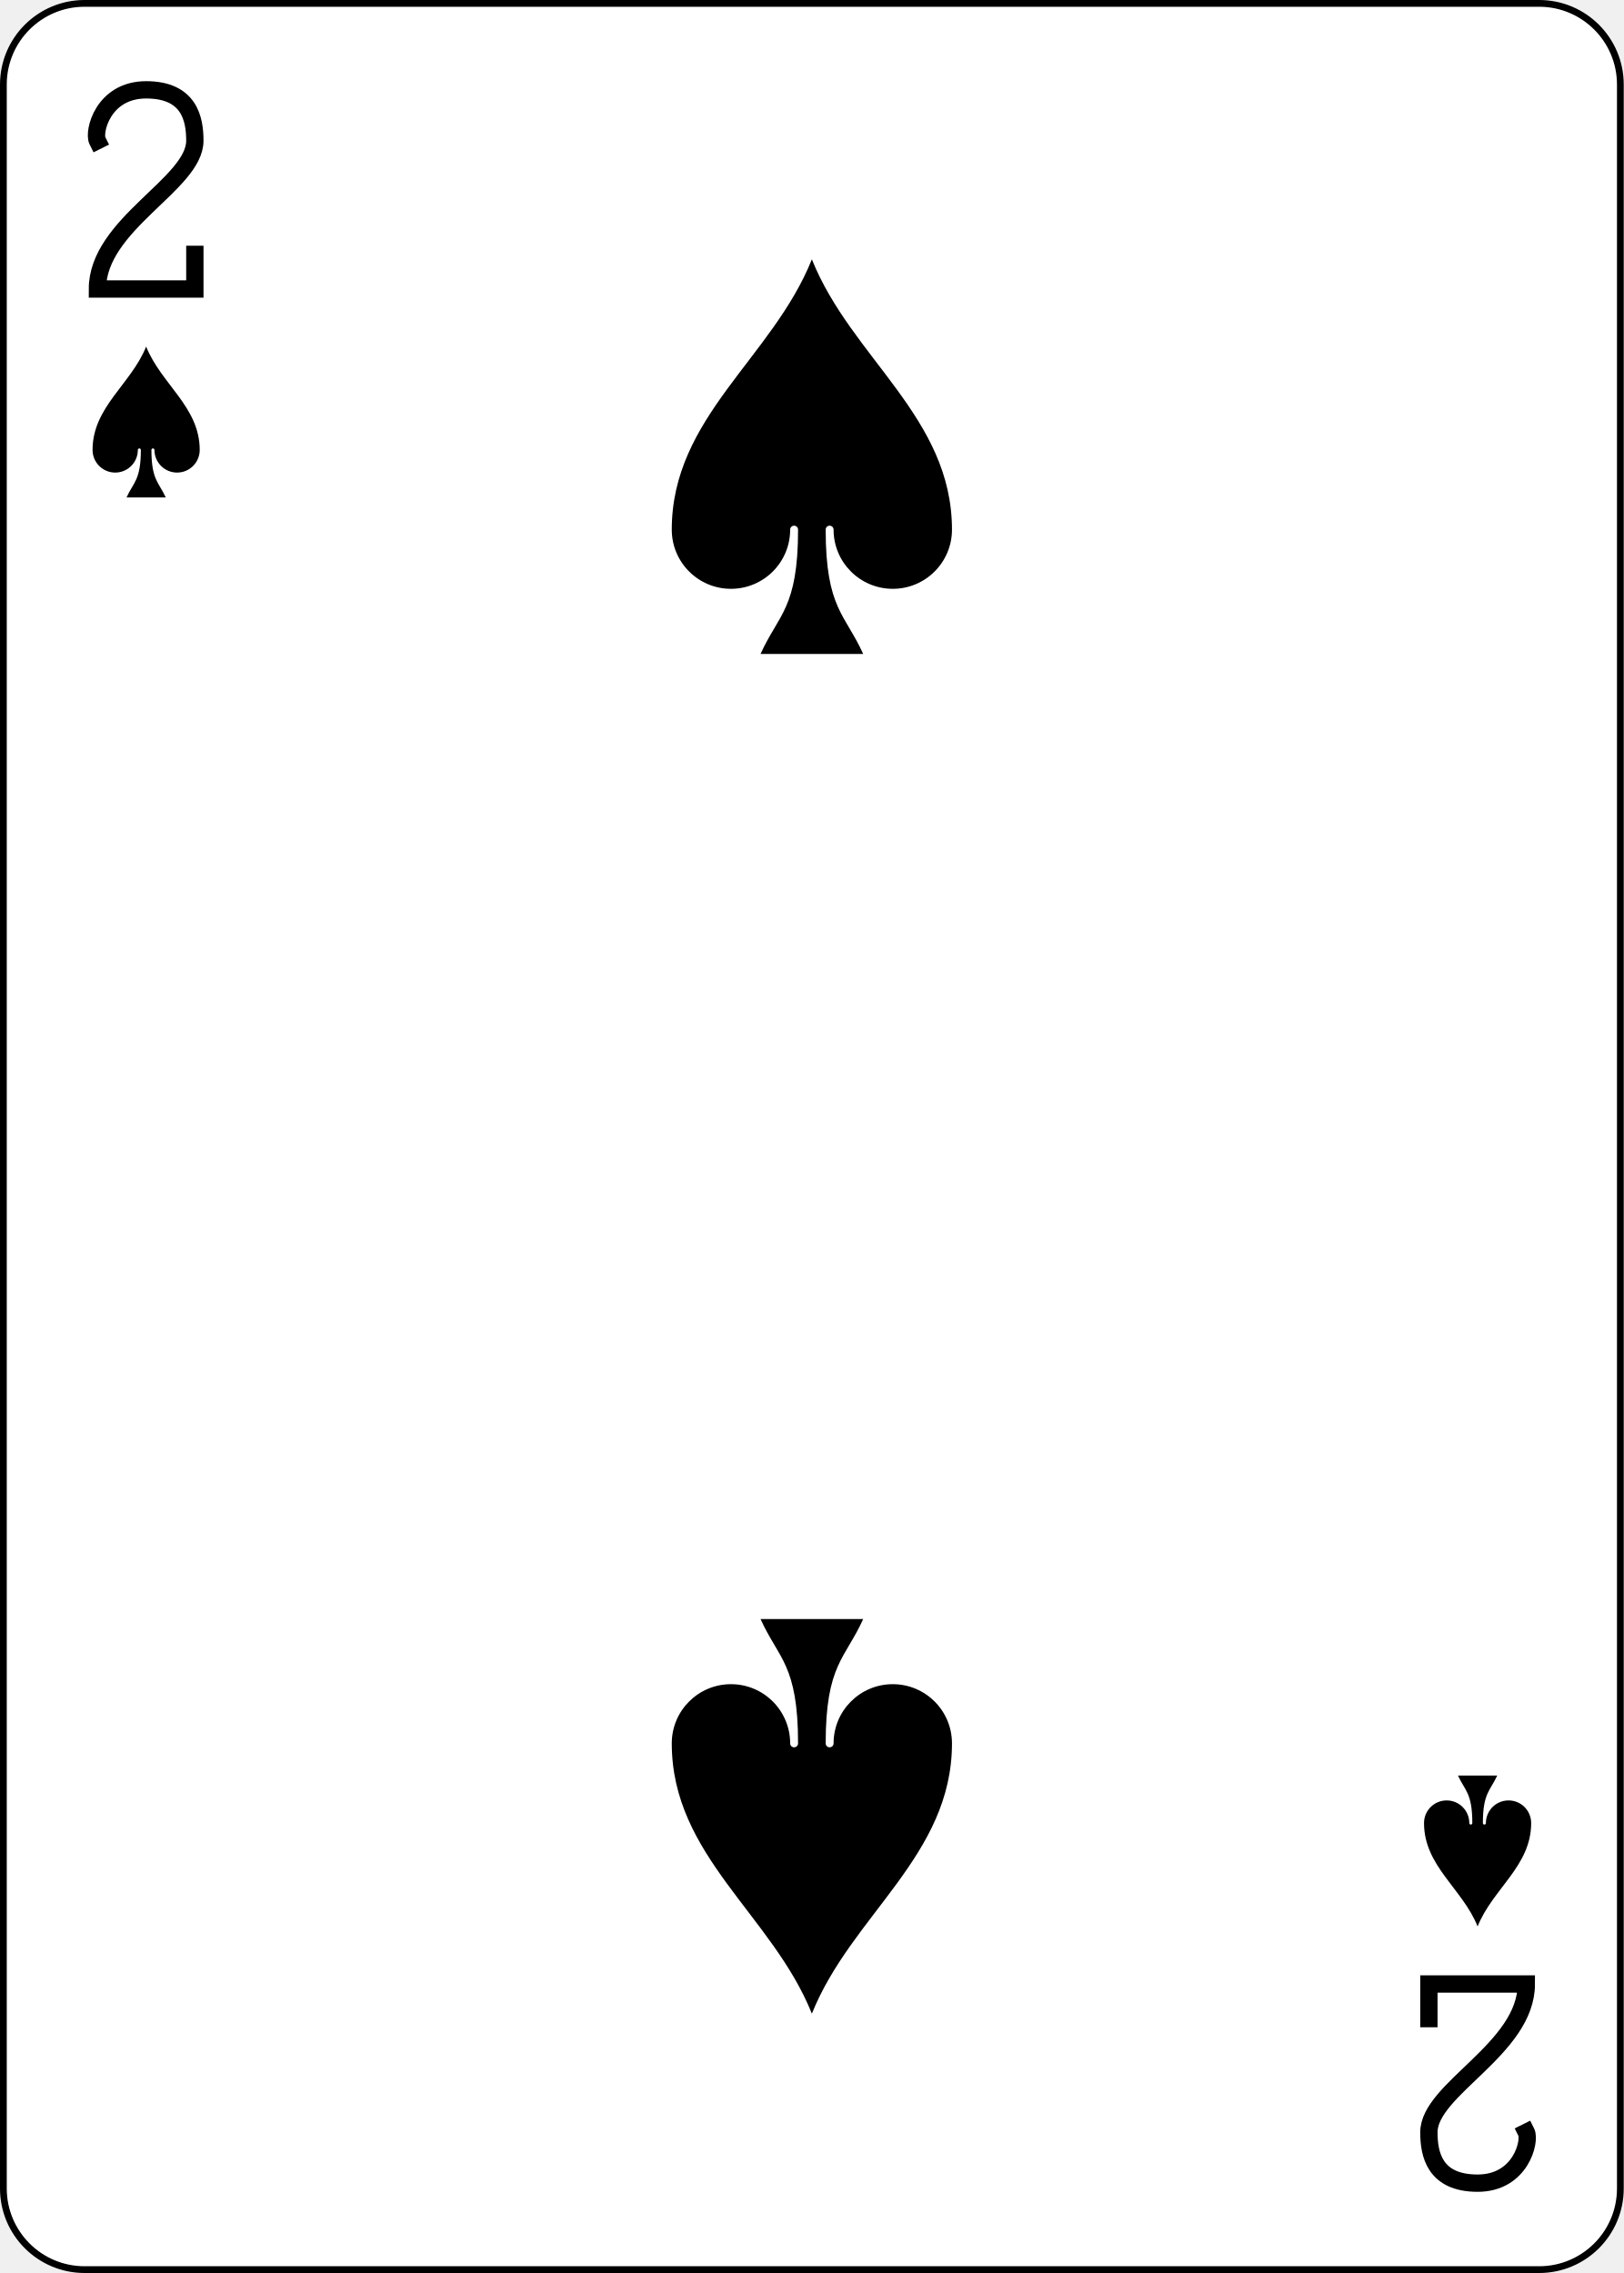
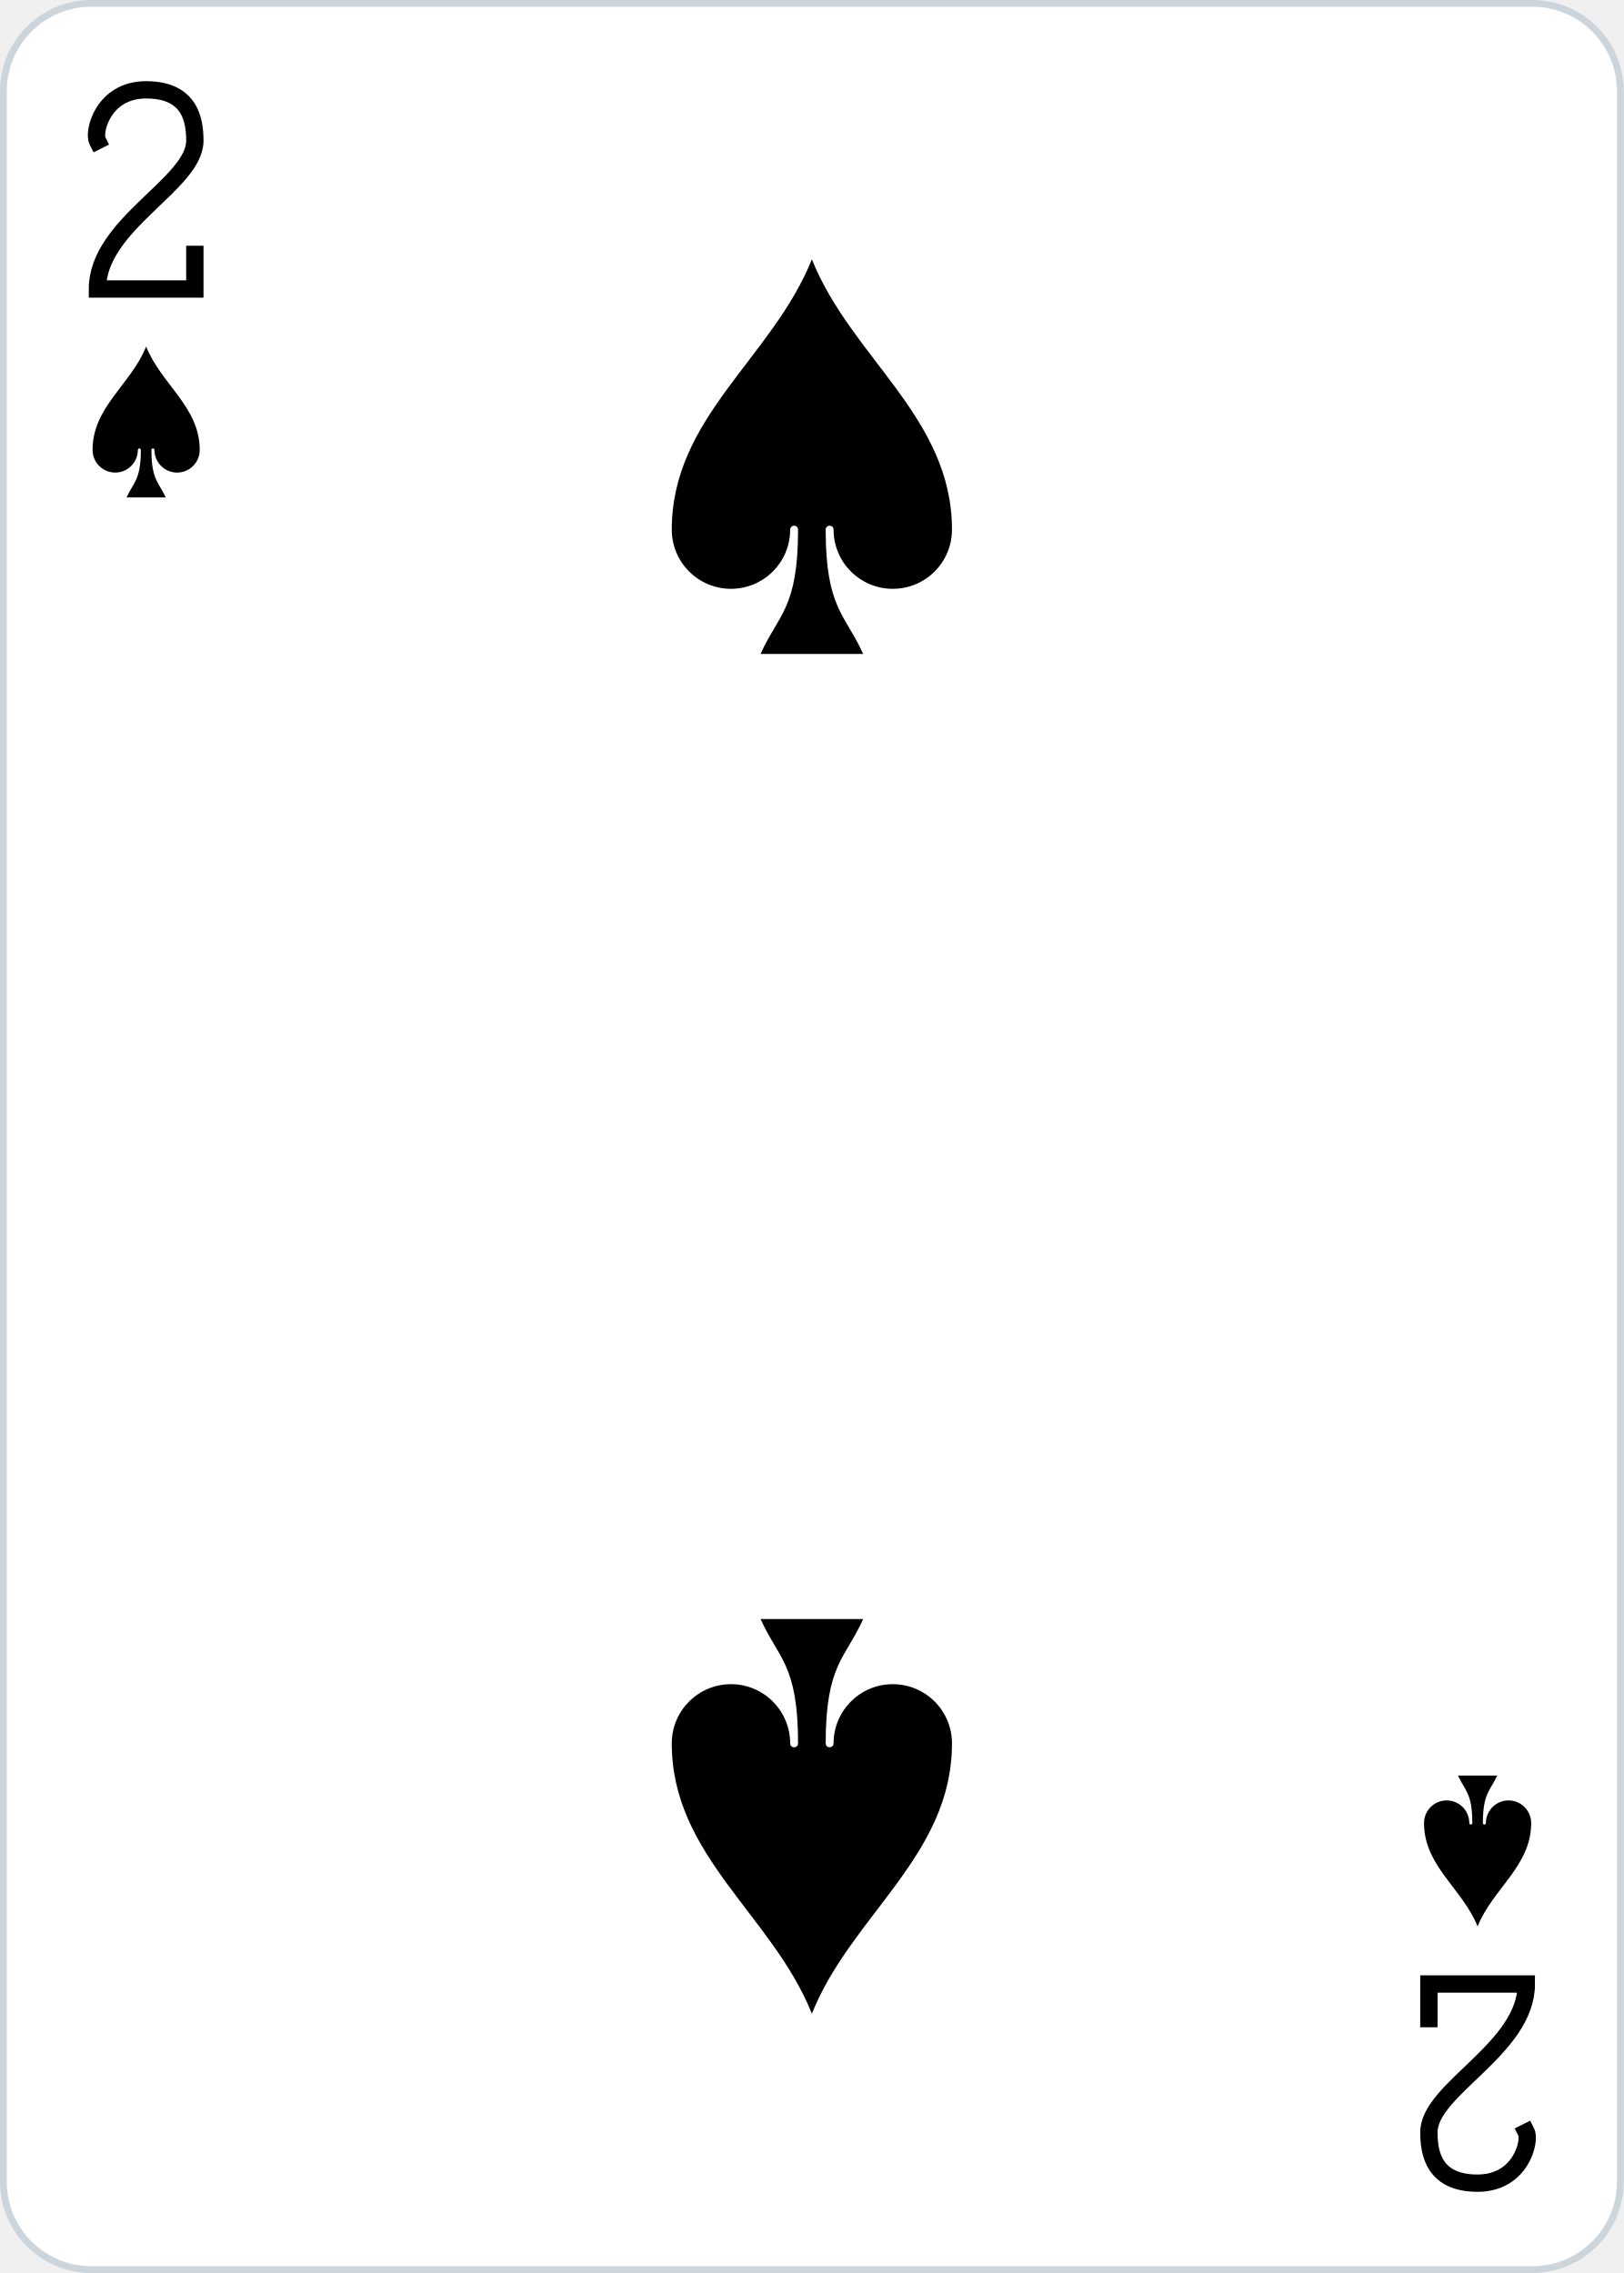
<svg xmlns="http://www.w3.org/2000/svg" xmlns:xlink="http://www.w3.org/1999/xlink" class="card" face="2S" height="3.5in" preserveAspectRatio="none" viewBox="-120 -168 240 336" width="2.5in">
  <defs>
    <symbol id="SS2" viewBox="-600 -600 1200 1200" preserveAspectRatio="xMinYMid">
      <path d="M0 -500C100 -250 355 -100 355 185A150 150 0 0 1 55 185A10 10 0 0 0 35 185C35 385 85 400 130 500L-130 500C-85 400 -35 385 -35 185A10 10 0 0 0 -55 185A150 150 0 0 1 -355 185C-355 -100 -100 -250 0 -500Z" fill="black" />
    </symbol>
    <symbol id="VS2" viewBox="-500 -500 1000 1000" preserveAspectRatio="xMinYMid">
      <path d="M-225 -225C-245 -265 -200 -460 0 -460C 200 -460 225 -325 225 -225C225 -25 -225 160 -225 460L225 460L225 300" stroke="black" stroke-width="80" stroke-linecap="square" stroke-miterlimit="1.5" fill="none" />
    </symbol>
  </defs>
-   <rect width="239" height="335" x="-119.5" y="-167.5" rx="12" ry="12" fill="white" stroke="black" />
+   <rect width="239" height="335" x="-119.5" y="-167.5" rx="13" ry="13" fill="#ffffff" stroke="#ccd4dc" />
  <use xlink:href="#VS2" height="32" width="32" x="-114.4" y="-156" />
  <use xlink:href="#SS2" height="26.769" width="26.769" x="-111.784" y="-119" />
  <use xlink:href="#SS2" height="70" width="70" x="-35" y="-135.501" />
  <g transform="rotate(180)">
    <use xlink:href="#VS2" height="32" width="32" x="-114.4" y="-156" />
    <use xlink:href="#SS2" height="26.769" width="26.769" x="-111.784" y="-119" />
    <use xlink:href="#SS2" height="70" width="70" x="-35" y="-135.501" />
  </g>
</svg>
